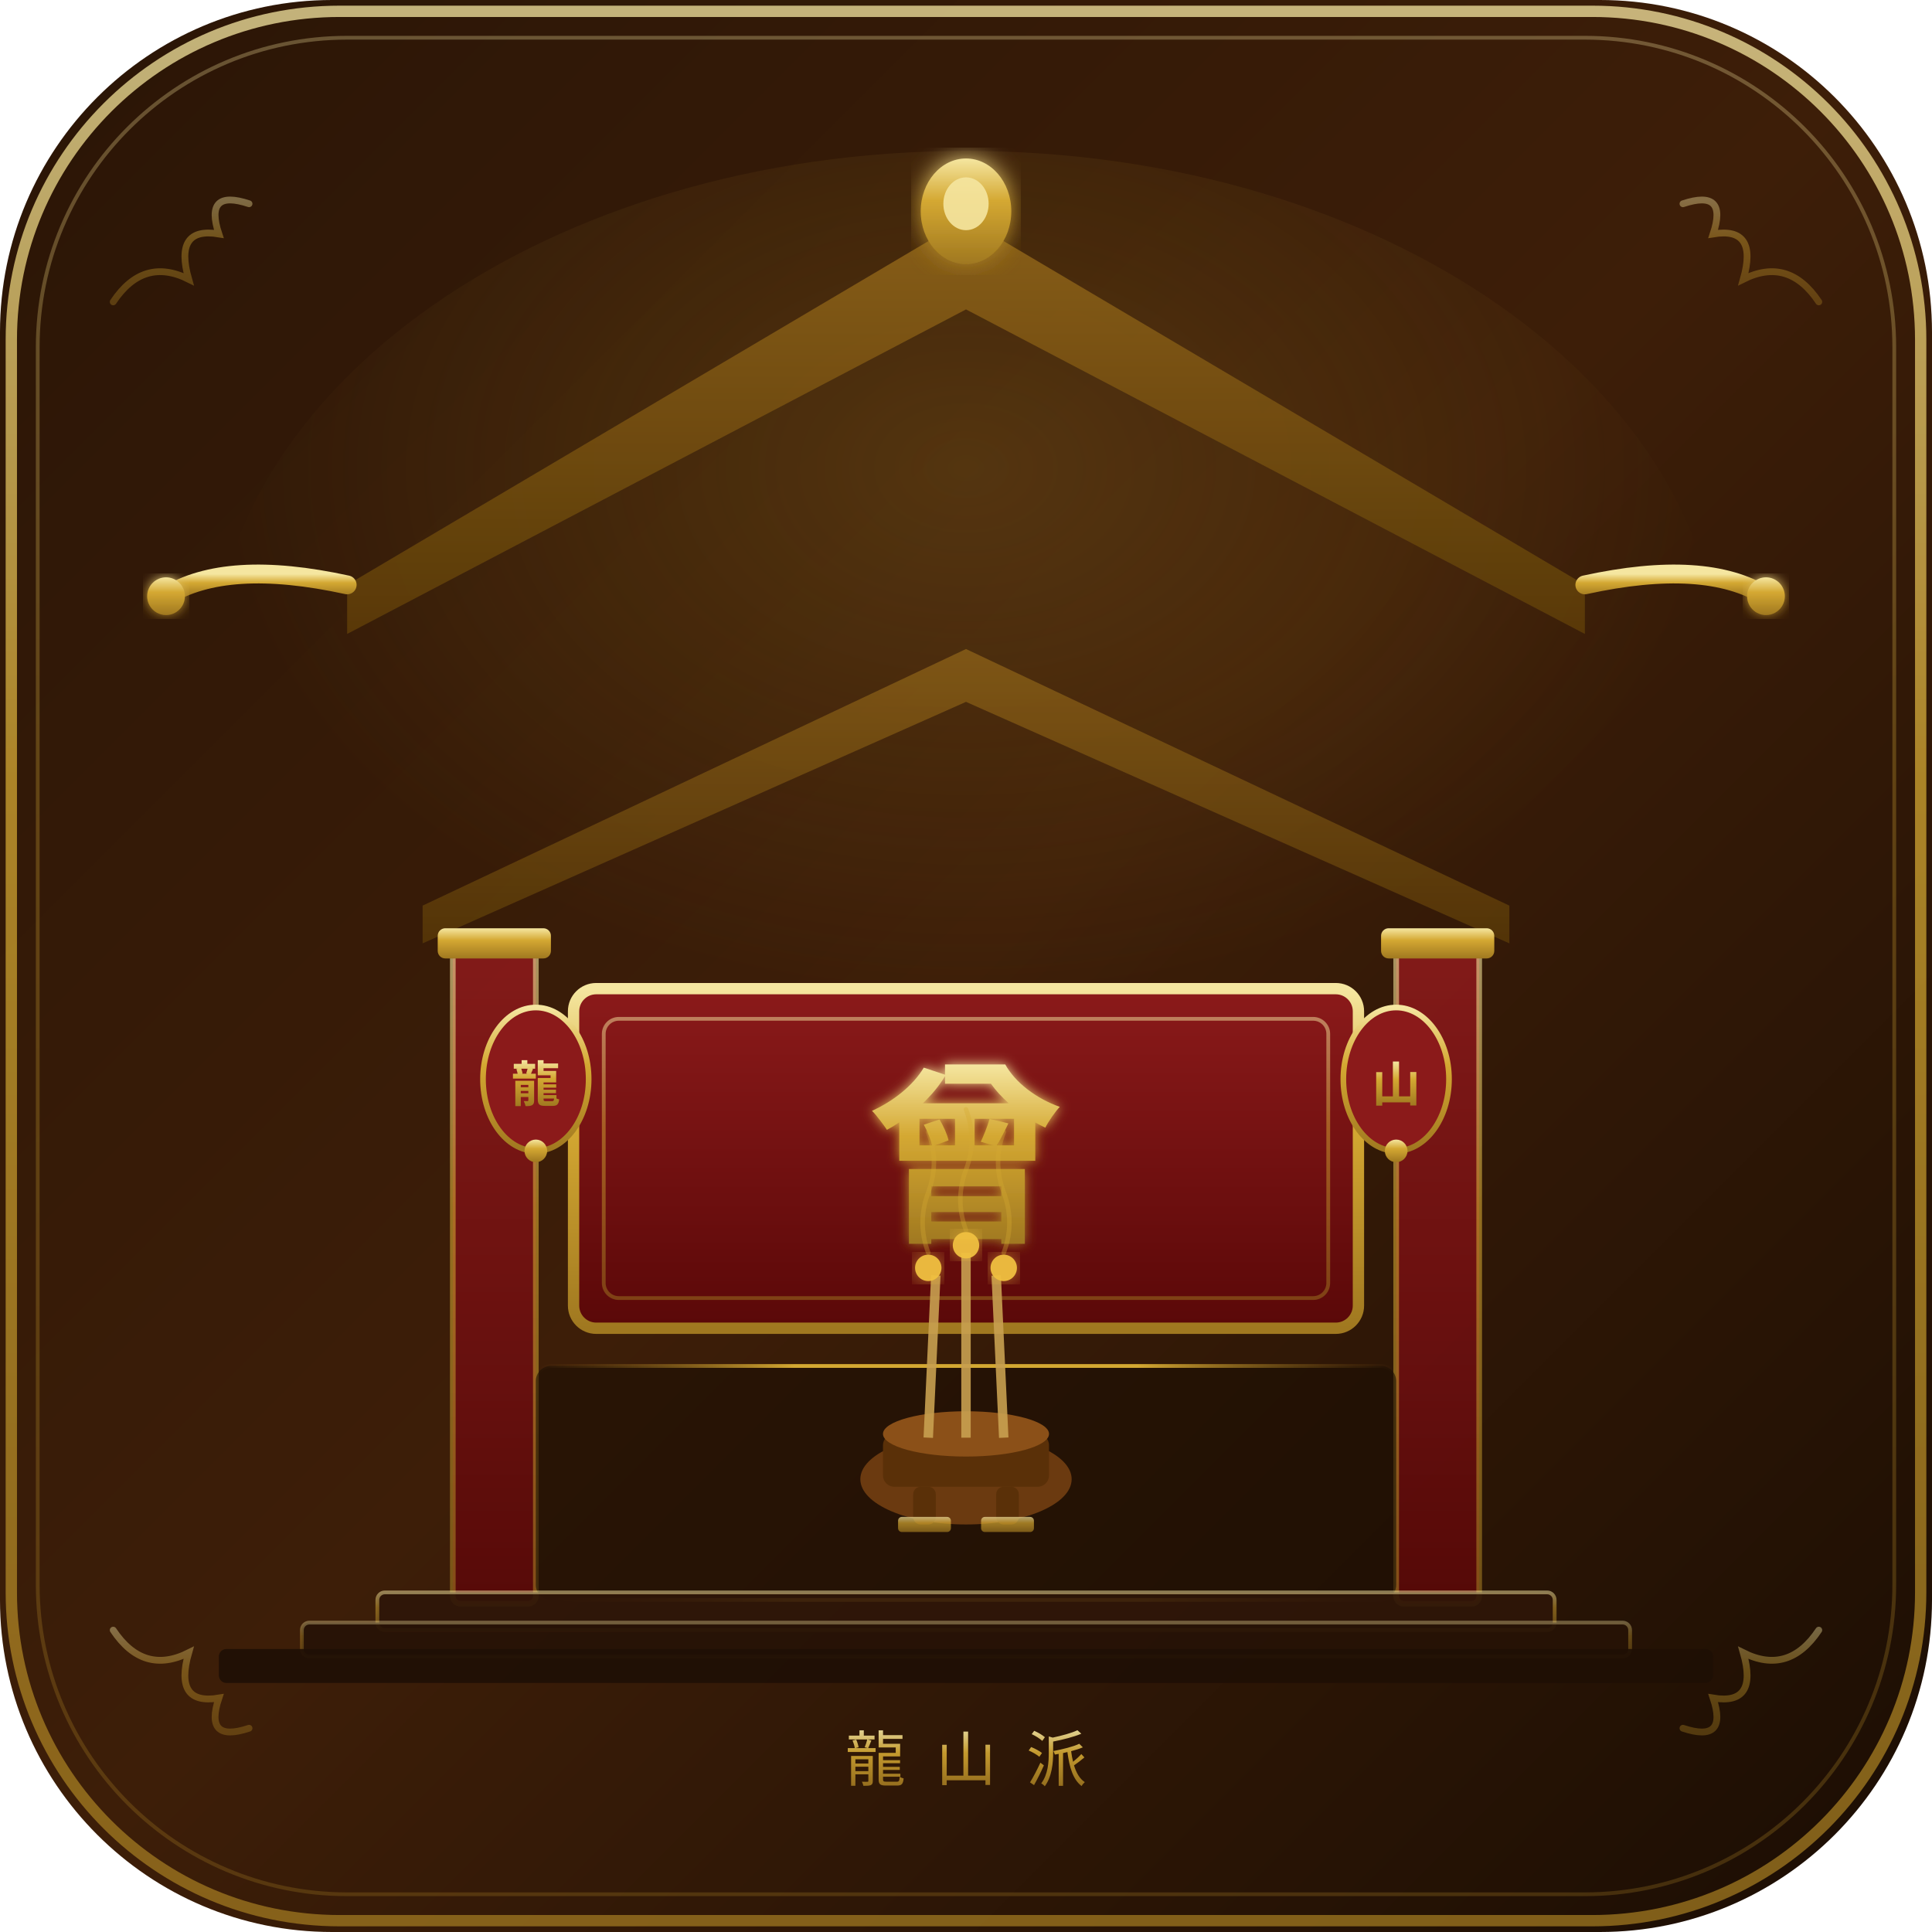
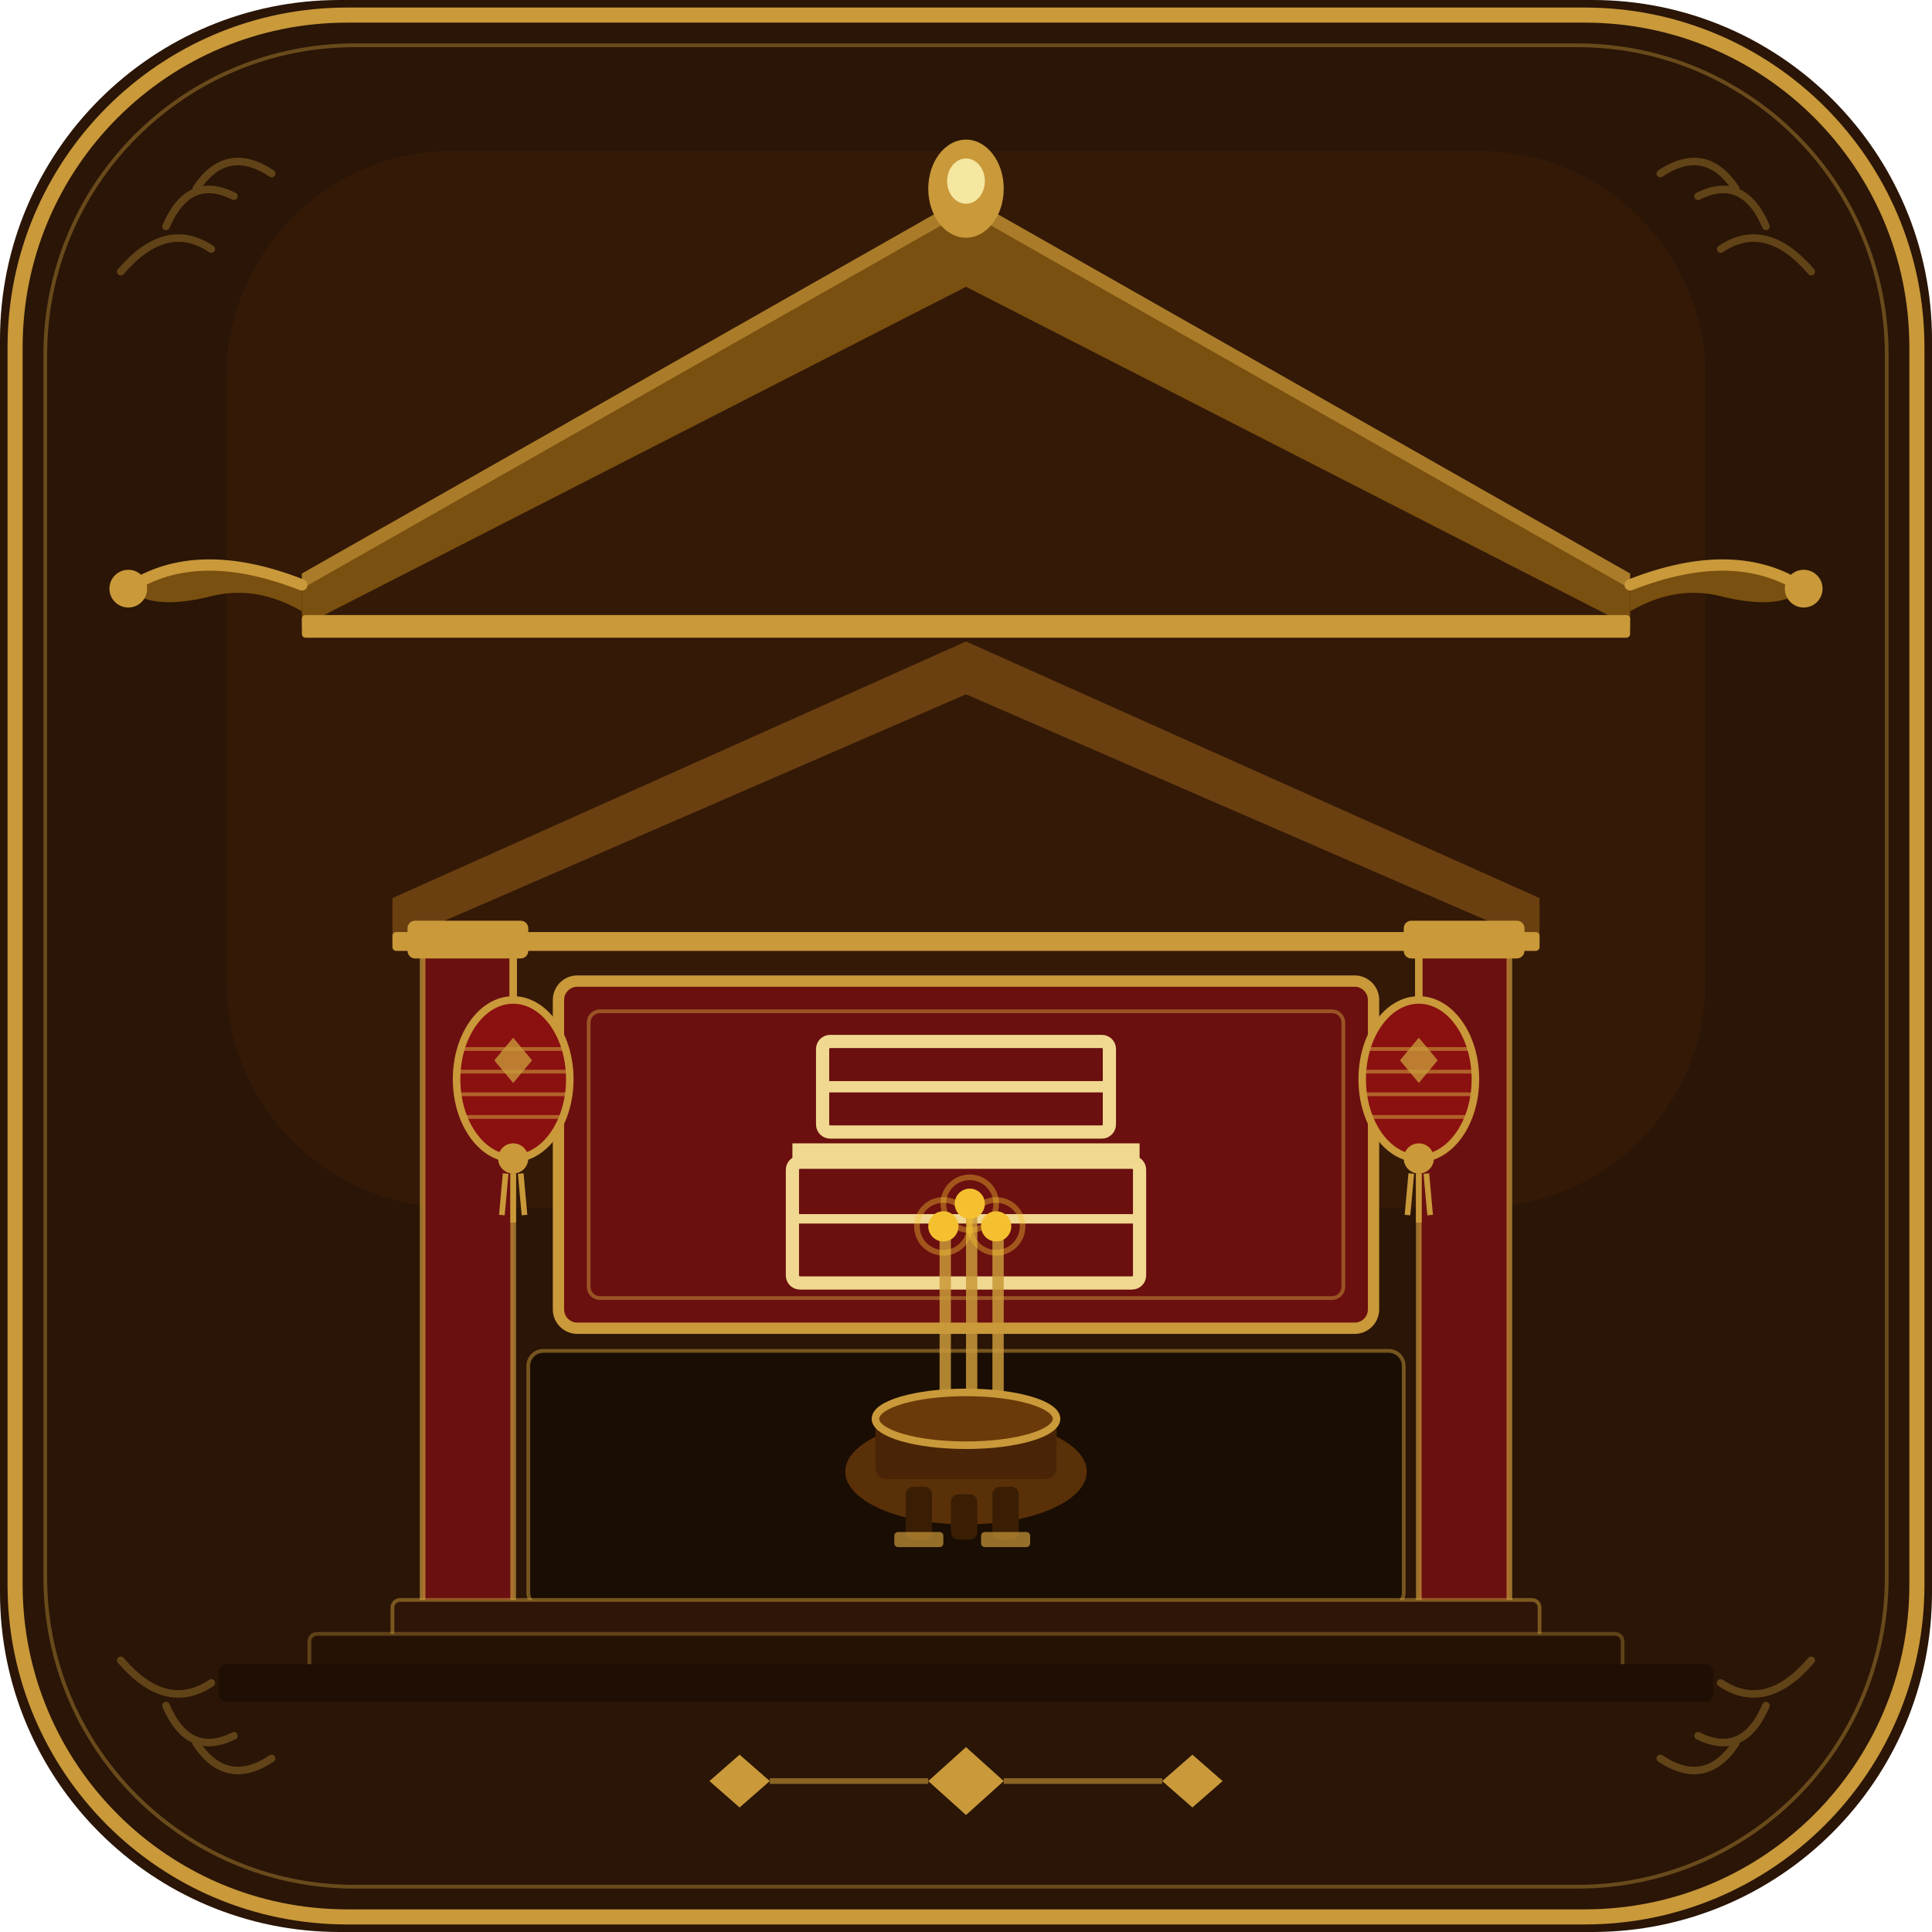
<svg xmlns="http://www.w3.org/2000/svg" viewBox="0 0 512 512">
-   <defs>
-     <linearGradient id="bgGrad" x1="0%" y1="0%" x2="100%" y2="100%">
-       <stop offset="0%" style="stop-color:#2a1506" />
-       <stop offset="50%" style="stop-color:#3d1e08" />
-       <stop offset="100%" style="stop-color:#1a0d03" />
-     </linearGradient>
-     <linearGradient id="goldGrad" x1="0%" y1="0%" x2="0%" y2="100%">
-       <stop offset="0%" style="stop-color:#f5e6a0" />
-       <stop offset="40%" style="stop-color:#d4a832" />
-       <stop offset="100%" style="stop-color:#a07820" />
-     </linearGradient>
-     <linearGradient id="goldH" x1="0%" y1="0%" x2="100%" y2="0%">
-       <stop offset="0%" style="stop-color:#8b6018;stop-opacity:0" />
-       <stop offset="30%" style="stop-color:#d4a832" />
-       <stop offset="70%" style="stop-color:#d4a832" />
-       <stop offset="100%" style="stop-color:#8b6018;stop-opacity:0" />
-     </linearGradient>
-     <linearGradient id="roofGrad" x1="0%" y1="0%" x2="0%" y2="100%">
-       <stop offset="0%" style="stop-color:#8b6018" />
-       <stop offset="100%" style="stop-color:#5a3a08" />
-     </linearGradient>
-     <linearGradient id="plaqueGrad" x1="0%" y1="0%" x2="0%" y2="100%">
-       <stop offset="0%" style="stop-color:#8b1a1a" />
-       <stop offset="100%" style="stop-color:#5a0808" />
-     </linearGradient>
-     <radialGradient id="glowTop" cx="50%" cy="30%" r="50%">
-       <stop offset="0%" style="stop-color:#d4a832;stop-opacity:0.18" />
-       <stop offset="100%" style="stop-color:#d4a832;stop-opacity:0" />
-     </radialGradient>
-     <filter id="glow">
-       <feGaussianBlur stdDeviation="3" result="blur" />
-       <feMerge>
-         <feMergeNode in="blur" />
-         <feMergeNode in="SourceGraphic" />
-       </feMerge>
-     </filter>
-     <filter id="softglow">
-       <feGaussianBlur stdDeviation="1.5" result="blur" />
-       <feMerge>
-         <feMergeNode in="blur" />
-         <feMergeNode in="SourceGraphic" />
-       </feMerge>
-     </filter>
-   </defs>
-   <rect width="512" height="512" rx="88" fill="url(#bgGrad)" />
-   <ellipse cx="256" cy="180" rx="200" ry="140" fill="url(#glowTop)" />
-   <polygon points="256,58 420,155 420,168 256,82 92,168 92,155" fill="url(#roofGrad)" opacity="0.95" />
-   <ellipse cx="256" cy="56" rx="12" ry="14" fill="url(#goldGrad)" filter="url(#glow)" />
-   <ellipse cx="256" cy="54" rx="6" ry="7" fill="#f5e6a0" opacity="0.9" />
-   <path d="M92,155 Q60,148 44,158" stroke="url(#goldGrad)" stroke-width="5" fill="none" stroke-linecap="round" />
-   <path d="M420,155 Q452,148 468,158" stroke="url(#goldGrad)" stroke-width="5" fill="none" stroke-linecap="round" />
-   <circle cx="44" cy="158" r="5" fill="url(#goldGrad)" filter="url(#softglow)" />
-   <circle cx="468" cy="158" r="5" fill="url(#goldGrad)" filter="url(#softglow)" />
-   <line x1="92" y1="168" x2="420" y2="168" stroke="url(#goldGrad)" stroke-width="3" />
-   <polygon points="256,172 400,240 400,250 256,186 112,250 112,240" fill="url(#roofGrad)" opacity="0.8" />
-   <line x1="112" y1="250" x2="400" y2="250" stroke="url(#goldGrad)" stroke-width="2" />
-   <rect x="120" y="250" width="22" height="175" rx="2" fill="url(#plaqueGrad)" opacity="0.9" />
-   <rect x="120" y="250" width="22" height="175" rx="2" fill="none" stroke="url(#goldGrad)" stroke-width="1.5" opacity="0.6" />
-   <rect x="370" y="250" width="22" height="175" rx="2" fill="url(#plaqueGrad)" opacity="0.9" />
-   <rect x="370" y="250" width="22" height="175" rx="2" fill="none" stroke="url(#goldGrad)" stroke-width="1.5" opacity="0.6" />
-   <rect x="116" y="246" width="30" height="8" rx="2" fill="url(#goldGrad)" />
-   <rect x="366" y="246" width="30" height="8" rx="2" fill="url(#goldGrad)" />
-   <rect x="152" y="262" width="208" height="90" rx="6" fill="url(#plaqueGrad)" />
-   <rect x="152" y="262" width="208" height="90" rx="6" fill="none" stroke="url(#goldGrad)" stroke-width="3" />
-   <rect x="160" y="270" width="192" height="74" rx="4" fill="none" stroke="url(#goldGrad)" stroke-width="1" opacity="0.5" />
-   <text x="256" y="325" text-anchor="middle" font-family="serif" font-size="52" font-weight="bold" fill="url(#goldGrad)" filter="url(#softglow)">曾</text>
-   <rect x="142" y="362" width="228" height="62" rx="4" fill="#1a0d03" opacity="0.6" />
-   <rect x="142" y="362" width="228" height="62" rx="4" fill="none" stroke="url(#goldH)" stroke-width="1" />
-   <ellipse cx="256" cy="392" rx="28" ry="12" fill="#6b3a10" />
-   <rect x="234" y="380" width="44" height="14" rx="3" fill="#5a3008" />
-   <ellipse cx="256" cy="380" rx="22" ry="6" fill="#8b5018" />
-   <rect x="242" y="394" width="6" height="10" rx="2" fill="#5a3008" />
-   <rect x="264" y="394" width="6" height="10" rx="2" fill="#5a3008" />
-   <rect x="238" y="402" width="14" height="4" rx="1" fill="url(#goldGrad)" opacity="0.7" />
-   <rect x="260" y="402" width="14" height="4" rx="1" fill="url(#goldGrad)" opacity="0.7" />
-   <line x1="248" y1="338" x2="246" y2="381" stroke="#c8a050" stroke-width="2.5" opacity="0.9" />
-   <line x1="256" y1="332" x2="256" y2="381" stroke="#c8a050" stroke-width="2.5" opacity="0.9" />
-   <line x1="264" y1="338" x2="266" y2="381" stroke="#c8a050" stroke-width="2.5" opacity="0.9" />
-   <circle cx="246" cy="336" r="3.5" fill="#f0c040" filter="url(#glow)" opacity="0.95" />
-   <circle cx="256" cy="330" r="3.5" fill="#f0c040" filter="url(#glow)" opacity="0.95" />
-   <circle cx="266" cy="336" r="3.5" fill="#f0c040" filter="url(#glow)" opacity="0.95" />
-   <path d="M246,332 Q243,324 246,316 Q249,308 246,300" stroke="#d4a832" stroke-width="1.2" fill="none" opacity="0.35" stroke-linecap="round" />
-   <path d="M256,326 Q253,318 256,310 Q259,302 256,294" stroke="#d4a832" stroke-width="1.2" fill="none" opacity="0.35" stroke-linecap="round" />
-   <path d="M266,332 Q269,324 266,316 Q263,308 266,300" stroke="#d4a832" stroke-width="1.2" fill="none" opacity="0.35" stroke-linecap="round" />
-   <line x1="142" y1="250" x2="142" y2="272" stroke="url(#goldGrad)" stroke-width="1.5" />
-   <ellipse cx="142" cy="286" rx="14" ry="19" fill="#8b1a1a" stroke="url(#goldGrad)" stroke-width="1.5" />
-   <line x1="129" y1="278" x2="155" y2="278" stroke="url(#goldGrad)" stroke-width="1" opacity="0.5" />
-   <line x1="129" y1="284" x2="155" y2="284" stroke="url(#goldGrad)" stroke-width="1" opacity="0.5" />
-   <line x1="129" y1="290" x2="155" y2="290" stroke="url(#goldGrad)" stroke-width="1" opacity="0.5" />
-   <line x1="129" y1="296" x2="155" y2="296" stroke="url(#goldGrad)" stroke-width="1" opacity="0.5" />
-   <circle cx="142" cy="305" r="3" fill="url(#goldGrad)" />
-   <text x="142" y="292" text-anchor="middle" font-family="serif" font-size="13" fill="url(#goldGrad)" font-weight="bold">龍</text>
-   <line x1="370" y1="250" x2="370" y2="272" stroke="url(#goldGrad)" stroke-width="1.5" />
-   <ellipse cx="370" cy="286" rx="14" ry="19" fill="#8b1a1a" stroke="url(#goldGrad)" stroke-width="1.5" />
-   <line x1="357" y1="278" x2="383" y2="278" stroke="url(#goldGrad)" stroke-width="1" opacity="0.5" />
-   <line x1="357" y1="284" x2="383" y2="284" stroke="url(#goldGrad)" stroke-width="1" opacity="0.5" />
-   <line x1="357" y1="290" x2="383" y2="290" stroke="url(#goldGrad)" stroke-width="1" opacity="0.5" />
-   <line x1="357" y1="296" x2="383" y2="296" stroke="url(#goldGrad)" stroke-width="1" opacity="0.5" />
-   <circle cx="370" cy="305" r="3" fill="url(#goldGrad)" />
-   <text x="370" y="292" text-anchor="middle" font-family="serif" font-size="13" fill="url(#goldGrad)" font-weight="bold">山</text>
-   <rect x="100" y="422" width="312" height="10" rx="2" fill="#2e1508" opacity="0.9" />
-   <rect x="100" y="422" width="312" height="10" rx="2" fill="none" stroke="url(#goldGrad)" stroke-width="1" opacity="0.5" />
-   <rect x="80" y="430" width="352" height="9" rx="2" fill="#261205" opacity="0.9" />
-   <rect x="80" y="430" width="352" height="9" rx="2" fill="none" stroke="url(#goldGrad)" stroke-width="1" opacity="0.35" />
-   <rect x="58" y="437" width="396" height="9" rx="2" fill="#1e0e04" opacity="0.9" />
-   <text x="256" y="472" text-anchor="middle" font-family="serif" font-size="16" letter-spacing="8" fill="url(#goldGrad)" opacity="0.9">龍山派</text>
-   <path d="M30,80 Q38,68 50,74 Q46,60 58,62 Q54,50 66,54" stroke="url(#goldGrad)" stroke-width="1.8" fill="none" opacity="0.4" stroke-linecap="round" />
-   <path d="M482,80 Q474,68 462,74 Q466,60 454,62 Q458,50 446,54" stroke="url(#goldGrad)" stroke-width="1.8" fill="none" opacity="0.4" stroke-linecap="round" />
-   <path d="M30,432 Q38,444 50,438 Q46,452 58,450 Q54,462 66,458" stroke="url(#goldGrad)" stroke-width="1.8" fill="none" opacity="0.4" stroke-linecap="round" />
-   <path d="M482,432 Q474,444 462,438 Q466,452 454,450 Q458,462 446,458" stroke="url(#goldGrad)" stroke-width="1.8" fill="none" opacity="0.4" stroke-linecap="round" />
-   <rect x="3" y="3" width="506" height="506" rx="87" fill="none" stroke="url(#goldGrad)" stroke-width="3" opacity="0.75" />
-   <rect x="10" y="10" width="492" height="492" rx="82" fill="none" stroke="url(#goldGrad)" stroke-width="1" opacity="0.3" />
+   <rect width="512" height="512" rx="90" fill="#2a1506" />
+   <rect x="60" y="40" width="392" height="280" rx="60" fill="#3d1e08" opacity="0.5" />
+   <rect x="4" y="4" width="504" height="504" rx="88" fill="none" stroke="#c9993a" stroke-width="4" />
+   <rect x="12" y="12" width="488" height="488" rx="82" fill="none" stroke="#c9993a" stroke-width="1" opacity="0.4" />
+   <polygon points="256,52 432,152 432,166 256,76 80,166 80,152" fill="#7a5010" />
+   <polygon points="256,52 432,152 432,156 256,56 80,156 80,152" fill="#c9993a" opacity="0.6" />
+   <rect x="80" y="163" width="352" height="6" rx="1" fill="#c9993a" />
+   <path d="M80,155 Q52,144 34,156 Q40,162 56,158 Q68,155 80,162" fill="#7a5010" />
+   <path d="M80,155 Q52,144 34,156" stroke="#c9993a" stroke-width="3" fill="none" stroke-linecap="round" />
+   <circle cx="34" cy="156" r="5" fill="#c9993a" />
+   <path d="M432,155 Q460,144 478,156 Q472,162 456,158 Q444,155 432,162" fill="#7a5010" />
+   <path d="M432,155 Q460,144 478,156" stroke="#c9993a" stroke-width="3" fill="none" stroke-linecap="round" />
+   <circle cx="478" cy="156" r="5" fill="#c9993a" />
+   <ellipse cx="256" cy="50" rx="10" ry="13" fill="#c9993a" />
+   <ellipse cx="256" cy="48" rx="5" ry="6" fill="#f5e6a0" />
+   <polygon points="256,170 408,238 408,250 256,184 104,250 104,238" fill="#6b4010" />
+   <rect x="104" y="247" width="304" height="5" rx="1" fill="#c9993a" />
+   <rect x="112" y="250" width="24" height="180" rx="3" fill="#6b1010" />
+   <rect x="112" y="250" width="24" height="180" rx="3" fill="none" stroke="#c9993a" stroke-width="1.5" opacity="0.7" />
+   <rect x="108" y="244" width="32" height="10" rx="2" fill="#c9993a" />
+   <rect x="108" y="428" width="32" height="8" rx="2" fill="#c9993a" />
+   <rect x="376" y="250" width="24" height="180" rx="3" fill="#6b1010" />
+   <rect x="376" y="250" width="24" height="180" rx="3" fill="none" stroke="#c9993a" stroke-width="1.5" opacity="0.7" />
+   <rect x="372" y="244" width="32" height="10" rx="2" fill="#c9993a" />
+   <rect x="372" y="428" width="32" height="8" rx="2" fill="#c9993a" />
+   <rect x="148" y="260" width="216" height="92" rx="5" fill="#6b0f0f" />
+   <rect x="148" y="260" width="216" height="92" rx="5" fill="none" stroke="#c9993a" stroke-width="3" />
+   <rect x="156" y="268" width="200" height="76" rx="3" fill="none" stroke="#c9993a" stroke-width="1" opacity="0.5" />
+   <rect x="218" y="276" width="76" height="24" rx="2" fill="none" stroke="#f0d890" stroke-width="3.5" />
+   <line x1="218" y1="288" x2="294" y2="288" stroke="#f0d890" stroke-width="3" />
+   <line x1="210" y1="305" x2="302" y2="305" stroke="#f0d890" stroke-width="4" />
+   <rect x="210" y="308" width="92" height="32" rx="2" fill="none" stroke="#f0d890" stroke-width="3.5" />
+   <line x1="210" y1="323" x2="302" y2="323" stroke="#f0d890" stroke-width="2.5" />
+   <line x1="136" y1="252" x2="136" y2="270" stroke="#c9993a" stroke-width="2" />
+   <ellipse cx="136" cy="286" rx="15" ry="21" fill="#8b1010" />
+   <ellipse cx="136" cy="286" rx="15" ry="21" fill="none" stroke="#c9993a" stroke-width="2" />
+   <line x1="122" y1="278" x2="150" y2="278" stroke="#c9993a" stroke-width="1" opacity="0.6" />
+   <line x1="122" y1="284" x2="150" y2="284" stroke="#c9993a" stroke-width="1" opacity="0.6" />
+   <line x1="122" y1="290" x2="150" y2="290" stroke="#c9993a" stroke-width="1" opacity="0.6" />
+   <line x1="122" y1="296" x2="150" y2="296" stroke="#c9993a" stroke-width="1" opacity="0.6" />
+   <circle cx="136" cy="307" r="4" fill="#c9993a" />
+   <line x1="134" y1="311" x2="133" y2="322" stroke="#c9993a" stroke-width="1.5" />
+   <line x1="136" y1="311" x2="136" y2="324" stroke="#c9993a" stroke-width="1.5" />
+   <line x1="138" y1="311" x2="139" y2="322" stroke="#c9993a" stroke-width="1.5" />
+   <polygon points="136,275 141,281 136,287 131,281" fill="#c9993a" opacity="0.8" />
+   <line x1="376" y1="252" x2="376" y2="270" stroke="#c9993a" stroke-width="2" />
+   <ellipse cx="376" cy="286" rx="15" ry="21" fill="#8b1010" />
+   <ellipse cx="376" cy="286" rx="15" ry="21" fill="none" stroke="#c9993a" stroke-width="2" />
+   <line x1="362" y1="278" x2="390" y2="278" stroke="#c9993a" stroke-width="1" opacity="0.6" />
+   <line x1="362" y1="284" x2="390" y2="284" stroke="#c9993a" stroke-width="1" opacity="0.6" />
+   <line x1="362" y1="290" x2="390" y2="290" stroke="#c9993a" stroke-width="1" opacity="0.6" />
+   <line x1="362" y1="296" x2="390" y2="296" stroke="#c9993a" stroke-width="1" opacity="0.6" />
+   <circle cx="376" cy="307" r="4" fill="#c9993a" />
+   <line x1="374" y1="311" x2="373" y2="322" stroke="#c9993a" stroke-width="1.5" />
+   <line x1="376" y1="311" x2="376" y2="324" stroke="#c9993a" stroke-width="1.5" />
+   <line x1="378" y1="311" x2="379" y2="322" stroke="#c9993a" stroke-width="1.5" />
+   <polygon points="376,275 381,281 376,287 371,281" fill="#c9993a" opacity="0.8" />
+   <rect x="140" y="358" width="232" height="68" rx="4" fill="#1a0d03" />
+   <rect x="140" y="358" width="232" height="68" rx="4" fill="none" stroke="#c9993a" stroke-width="1" opacity="0.5" />
+   <rect x="249" y="326" width="3" height="55" rx="1" fill="#c9993a" opacity="0.85" />
+   <rect x="256" y="320" width="3" height="61" rx="1" fill="#c9993a" opacity="0.85" />
+   <rect x="263" y="326" width="3" height="55" rx="1" fill="#c9993a" opacity="0.85" />
+   <circle cx="250" cy="325" r="4" fill="#f5c030" />
+   <circle cx="257" cy="319" r="4" fill="#f5c030" />
+   <circle cx="264" cy="325" r="4" fill="#f5c030" />
+   <circle cx="250" cy="325" r="7" fill="none" stroke="#f5c030" stroke-width="1.5" opacity="0.4" />
+   <circle cx="257" cy="319" r="7" fill="none" stroke="#f5c030" stroke-width="1.5" opacity="0.4" />
+   <circle cx="264" cy="325" r="7" fill="none" stroke="#f5c030" stroke-width="1.5" opacity="0.4" />
+   <ellipse cx="256" cy="390" rx="32" ry="14" fill="#5a3008" />
+   <rect x="232" y="376" width="48" height="16" rx="3" fill="#4a2406" />
+   <ellipse cx="256" cy="376" rx="24" ry="7" fill="#6b3a0a" />
+   <ellipse cx="256" cy="376" rx="24" ry="7" fill="none" stroke="#c9993a" stroke-width="2" />
+   <rect x="240" y="394" width="7" height="14" rx="2" fill="#3a1e04" />
+   <rect x="263" y="394" width="7" height="14" rx="2" fill="#3a1e04" />
+   <rect x="252" y="396" width="7" height="12" rx="2" fill="#3a1e04" />
+   <rect x="237" y="406" width="13" height="4" rx="1" fill="#c9993a" opacity="0.7" />
+   <rect x="260" y="406" width="13" height="4" rx="1" fill="#c9993a" opacity="0.7" />
+   <rect x="104" y="424" width="304" height="11" rx="2" fill="#2e1508" />
+   <rect x="104" y="424" width="304" height="11" rx="2" fill="none" stroke="#c9993a" stroke-width="1" opacity="0.5" />
+   <rect x="82" y="433" width="348" height="10" rx="2" fill="#261205" />
+   <rect x="82" y="433" width="348" height="10" rx="2" fill="none" stroke="#c9993a" stroke-width="1" opacity="0.35" />
+   <rect x="58" y="441" width="396" height="10" rx="2" fill="#1e0e04" />
+   <polygon points="196,465 204,472 196,479 188,472" fill="#c9993a" />
+   <polygon points="256,463 266,472 256,481 246,472" fill="#c9993a" />
+   <polygon points="316,465 324,472 316,479 308,472" fill="#c9993a" />
+   <line x1="204" y1="472" x2="246" y2="472" stroke="#c9993a" stroke-width="1.5" opacity="0.6" />
+   <line x1="266" y1="472" x2="308" y2="472" stroke="#c9993a" stroke-width="1.5" opacity="0.6" />
+   <path d="M32,72 Q44,58 56,66 M44,60 Q50,46 62,52 M52,50 Q60,38 72,46" stroke="#c9993a" stroke-width="2" fill="none" opacity="0.35" stroke-linecap="round" />
+   <path d="M480,72 Q468,58 456,66 M468,60 Q462,46 450,52 M460,50 Q452,38 440,46" stroke="#c9993a" stroke-width="2" fill="none" opacity="0.35" stroke-linecap="round" />
+   <path d="M32,440 Q44,454 56,446 M44,452 Q50,466 62,460 M52,462 Q60,474 72,466" stroke="#c9993a" stroke-width="2" fill="none" opacity="0.35" stroke-linecap="round" />
+   <path d="M480,440 Q468,454 456,446 M468,452 Q462,466 450,460 M460,462 Q452,474 440,466" stroke="#c9993a" stroke-width="2" fill="none" opacity="0.35" stroke-linecap="round" />
</svg>
